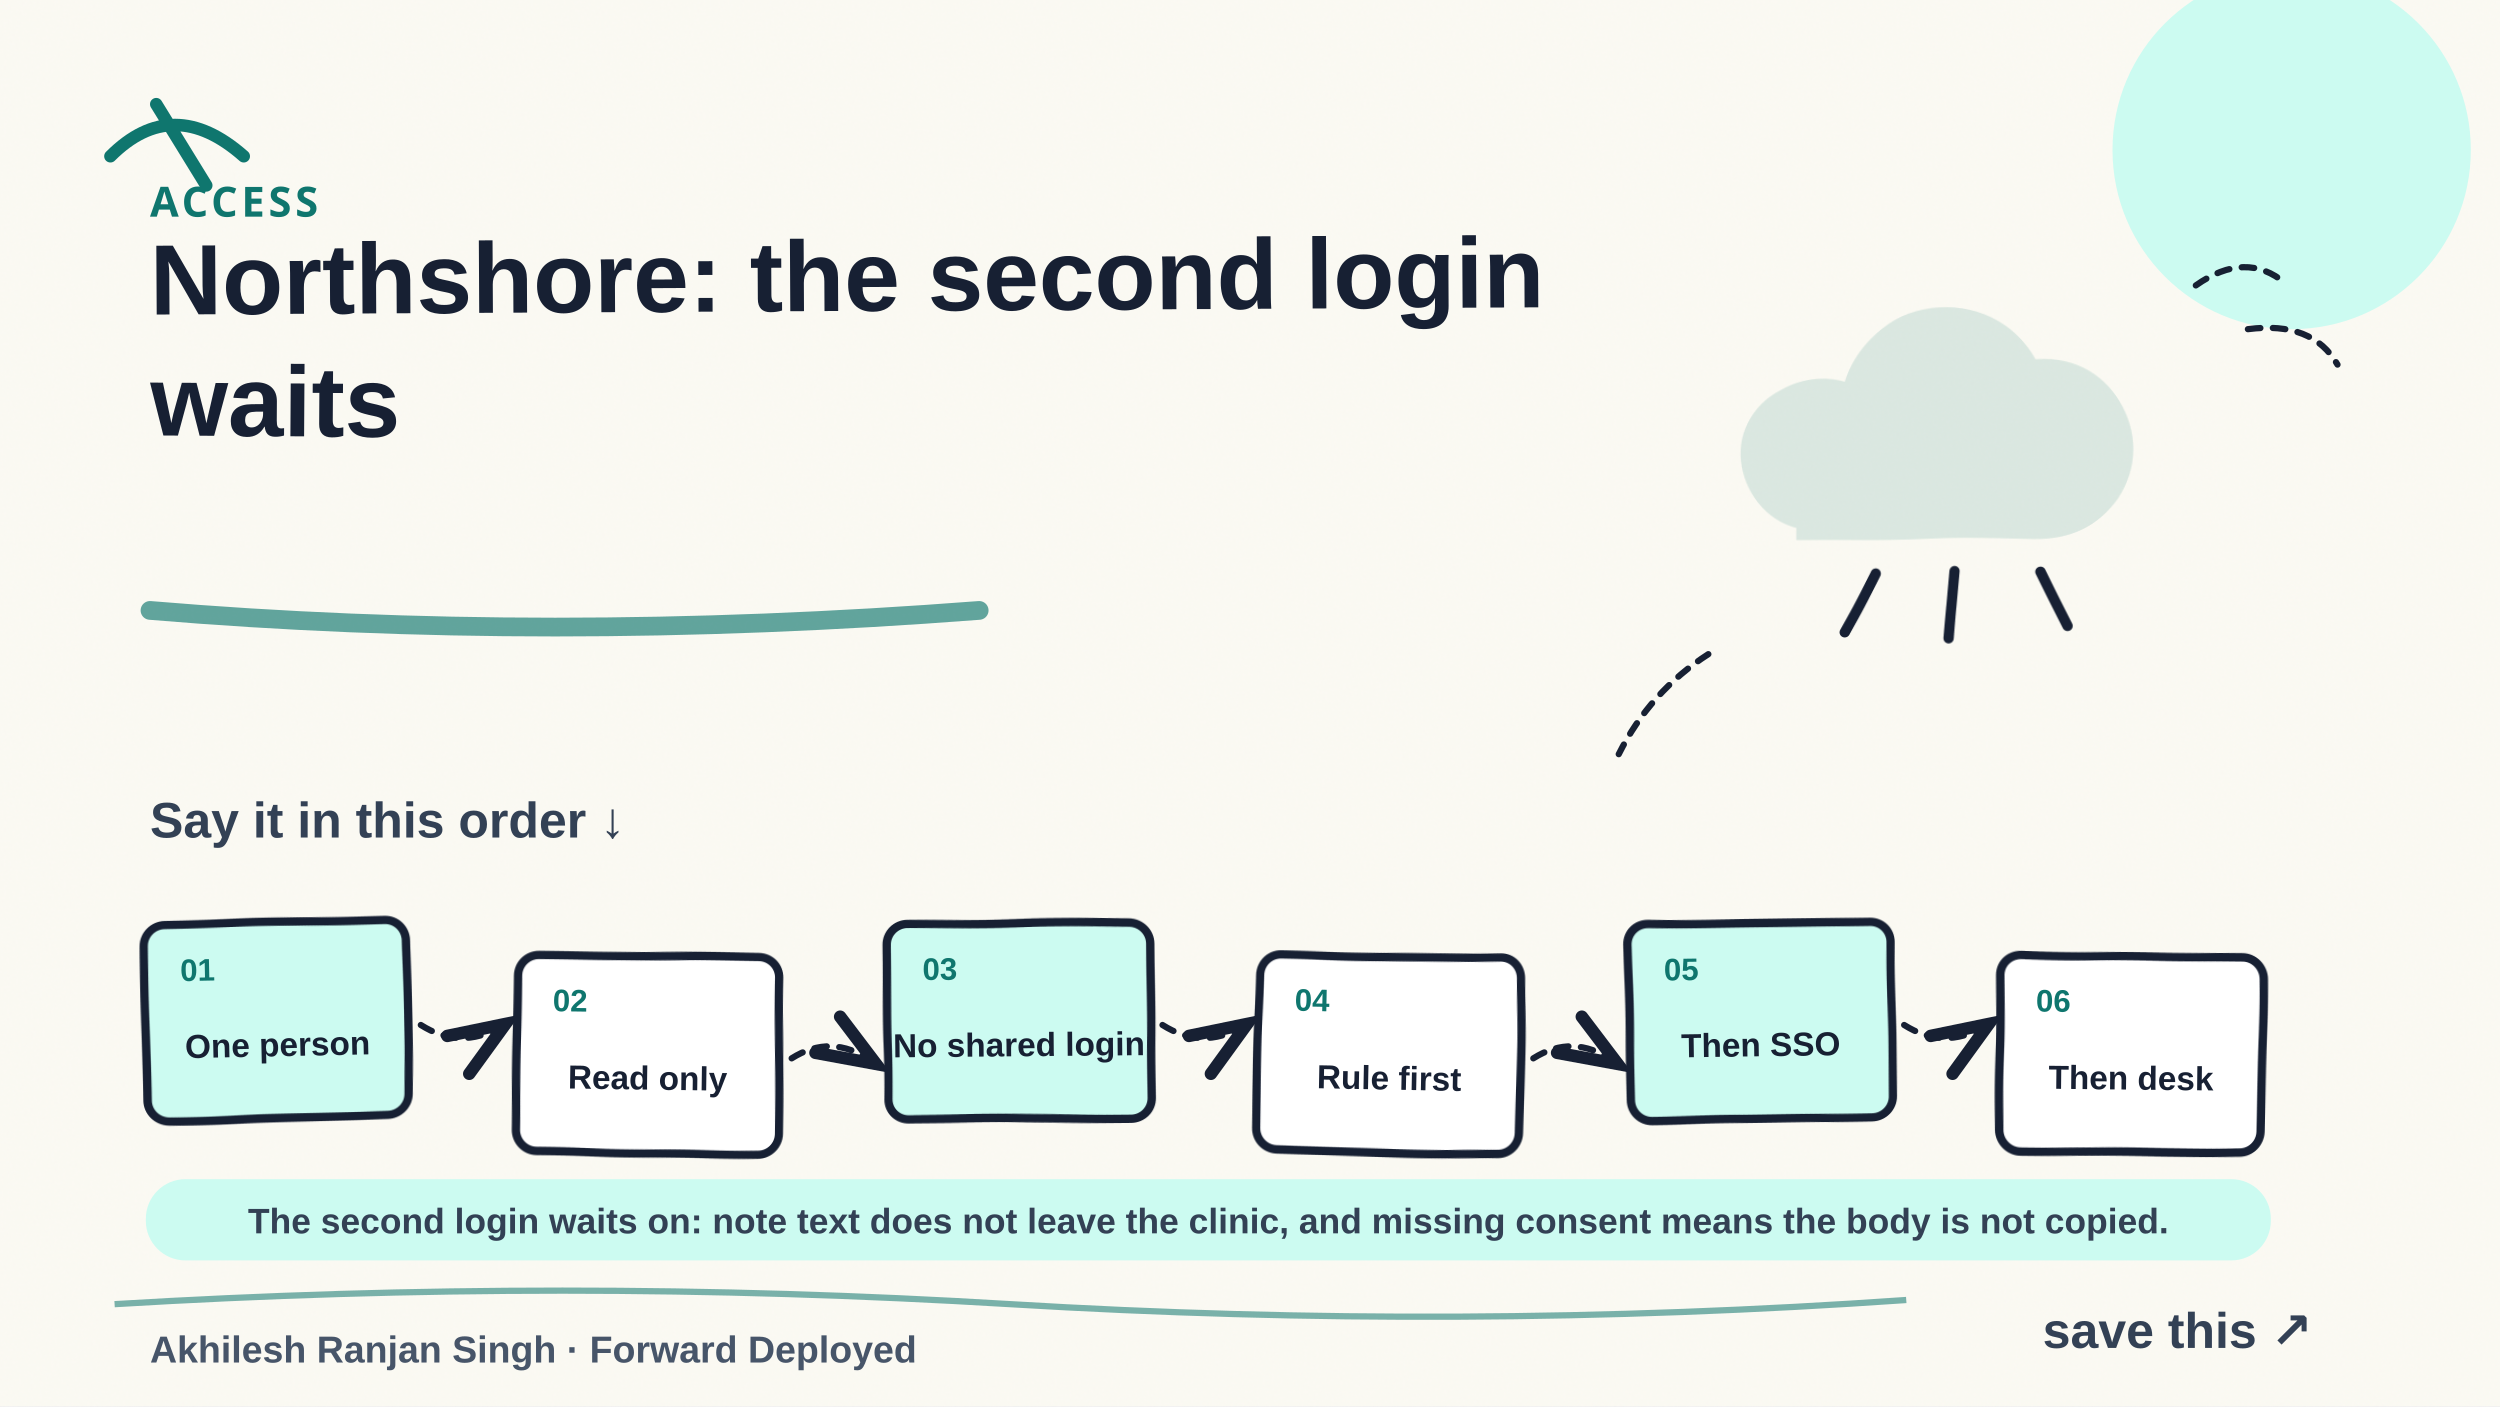
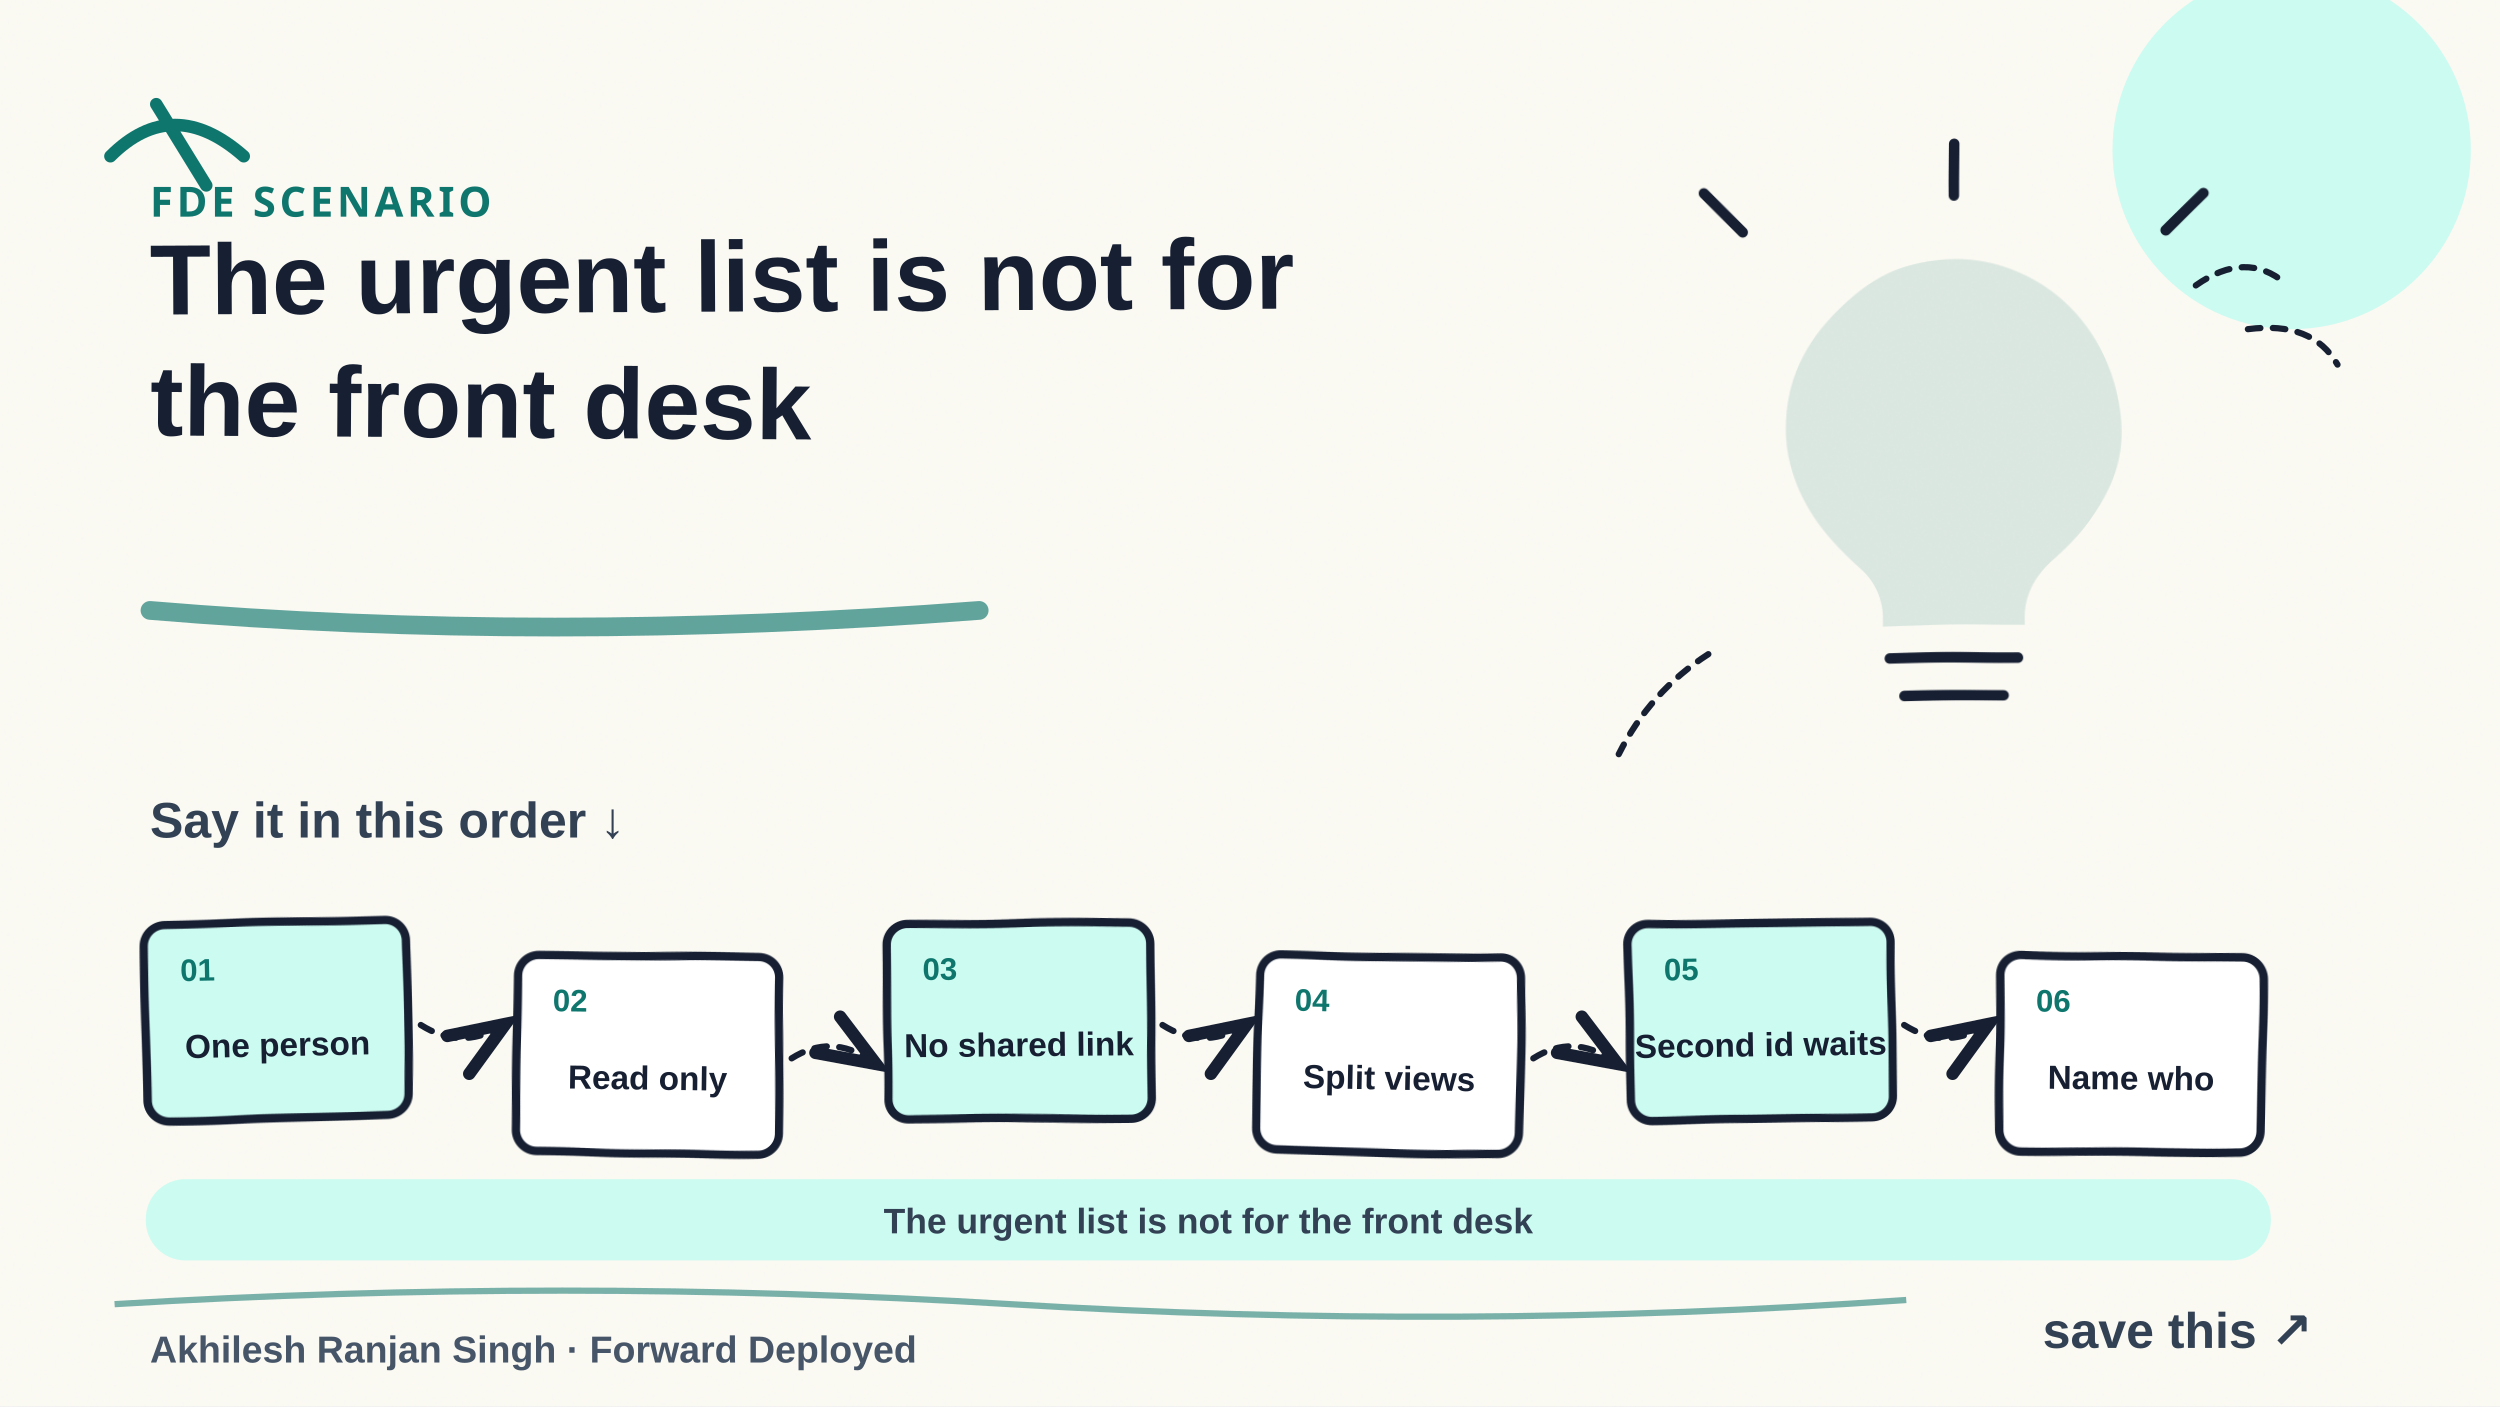
<svg xmlns="http://www.w3.org/2000/svg" width="1200" height="675" viewBox="0 0 1200 675">
  <defs>
    <filter id="paper">
      <feTurbulence type="fractalNoise" baseFrequency=".7" numOctaves="3" seed="8" />
      <feBlend in="SourceGraphic" mode="multiply" />
    </filter>
    <filter id="wobble">
      <feTurbulence type="fractalNoise" baseFrequency=".012" numOctaves="2" seed="4" result="warp" />
      <feDisplacementMap in="SourceGraphic" in2="warp" scale="3" />
    </filter>
    <marker id="arrow" markerWidth="12" markerHeight="12" refX="9" refY="4" orient="auto">
      <path d="M1 1L10 4 1 8" fill="none" stroke="#172033" stroke-width="2" stroke-linecap="round" />
    </marker>
    <style>.ink{fill:none;stroke:#172033;stroke-width:7;stroke-linecap:round;stroke-linejoin:round}.thin{stroke-width:5}.eyebrow{font-family:"Comic Sans MS","Chalkboard SE",sans-serif;font-size:20px;font-weight:700;fill:#0f766e;letter-spacing:1.8px}.title{font-family:"Arial Rounded MT Bold","Trebuchet MS",Arial,sans-serif;font-size:48px;font-weight:900;fill:#172033}.note{font-family:"Comic Sans MS","Chalkboard SE",Arial,sans-serif;font-size:24px;font-weight:700;fill:#334155}.detail{font-family:"Comic Sans MS","Chalkboard SE",Arial,sans-serif;font-size:17px;font-weight:700;fill:#334155}.card{stroke:#172033;stroke-width:4;filter:url(#wobble)}.step{font-family:"Comic Sans MS",Arial,sans-serif;font-size:15px;font-weight:700;fill:#0f766e}.cardText{font-family:"Arial Rounded MT Bold","Trebuchet MS",Arial,sans-serif;font-size:16px;font-weight:800;fill:#172033}.scribble{fill:none;stroke:#172033;stroke-width:3;stroke-linecap:round;stroke-dasharray:6 6}.footer{font-family:"Comic Sans MS","Chalkboard SE",Arial,sans-serif;font-size:18px;font-weight:700;fill:#475569}</style>
  </defs>
  <rect width="1200" height="675" fill="#fffdf6" />
  <g opacity=".03" filter="url(#paper)">
    <rect width="1200" height="675" fill="#64748b" />
  </g>
  <circle cx="1100" cy="72" r="86" fill="#ccfbf1" />
  <path d="M53 75q30-30 64 0m-42-25 24 39" fill="none" stroke="#0f766e" stroke-width="6" stroke-linecap="round" />
-   <text x="72" y="104" class="eyebrow">ACCESS</text>
-   <text x="72" y="151" class="title" transform="rotate(-0.3 72 151)">Northshore: the second login</text>
-   <text x="72" y="209" class="title" transform="rotate(0.35 72 209)">waits</text>
+   <text x="72" y="104" class="eyebrow">FDE SCENARIO</text>
+   <text x="72" y="151" class="title" transform="rotate(-0.3 72 151)">The urgent list is not for</text>
+   <text x="72" y="209" class="title" transform="rotate(0.35 72 209)">the front desk</text>
  <path d="M72 293q190 16 398 0" fill="none" stroke="#0f766e" stroke-width="9" stroke-linecap="round" opacity=".65" />
  <g filter="url(#wobble)">
-     <path d="M866 250c-29-5-36-45-9-59 10-6 21-7 31-3 8-43 69-49 87-11 35-6 55 32 38 60-8 12-20 18-37 18H866z" fill="#0f766e" opacity=".14" stroke="#0f766e" stroke-width="8" />
-     <path d="M900 275l-15 28m54-28-3 32m44-32 13 26" class="ink thin" />
+     <path d="M938 128c-44 0-77 36-77 78 0 28 15 47 34 64 8 7 12 17 12 27h62c0-11 5-21 13-29 18-17 32-35 32-62 0-44-34-78-76-78z" fill="#0f766e" opacity=".14" stroke="#0f766e" stroke-width="7" />
+     <path d="M907 316h62m-55 18h48M938 94V69m-102 42-18-18m222 18 18-18" class="ink thin" />
  </g>
  <path d="M1054 137q24-17 43-1m-18 22q31-4 43 17M820 314q-28 18-43 48" class="scribble" />
  <text x="72" y="402" class="note">Say it in this order ↓</text>
  <g transform="rotate(-1.2 133 490)">
    <rect x="70" y="443" width="126" height="94" rx="10" fill="#ccfbf1" class="card" />
    <text x="87" y="470" class="step">01</text>
    <text x="133" y="507" class="cardText" text-anchor="middle">One person</text>
  </g>
  <path d="M202 492q19 12 38 1" class="scribble" marker-end="url(#arrow)" />
  <g transform="rotate(0.8 311 506)">
    <rect x="248" y="459" width="126" height="94" rx="10" fill="#fff" class="card" />
    <text x="265" y="486" class="step">02</text>
    <text x="311" y="523" class="cardText" text-anchor="middle">Read only</text>
  </g>
  <path d="M380 508q19 -12 38 1" class="scribble" marker-end="url(#arrow)" />
  <g transform="rotate(-0.5 489 490)">
    <rect x="426" y="443" width="126" height="94" rx="10" fill="#ccfbf1" class="card" />
    <text x="443" y="470" class="step">03</text>
-     <text x="489" y="507" class="cardText" text-anchor="middle">No shared login</text>
+     <text x="489" y="507" class="cardText" text-anchor="middle">No shared link</text>
  </g>
  <path d="M558 492q19 12 38 1" class="scribble" marker-end="url(#arrow)" />
  <g transform="rotate(1.1 667 506)">
    <rect x="604" y="459" width="126" height="94" rx="10" fill="#fff" class="card" />
    <text x="621" y="486" class="step">04</text>
-     <text x="667" y="523" class="cardText" text-anchor="middle">Rule first</text>
+     <text x="667" y="523" class="cardText" text-anchor="middle">Split views</text>
  </g>
  <path d="M736 508q19 -12 38 1" class="scribble" marker-end="url(#arrow)" />
  <g transform="rotate(-0.8 845 490)">
    <rect x="782" y="443" width="126" height="94" rx="10" fill="#ccfbf1" class="card" />
    <text x="799" y="470" class="step">05</text>
-     <text x="845" y="507" class="cardText" text-anchor="middle">Then SSO</text>
+     <text x="845" y="507" class="cardText" text-anchor="middle">Second id waits</text>
  </g>
  <path d="M914 492q19 12 38 1" class="scribble" marker-end="url(#arrow)" />
  <g transform="rotate(0.6 1023 506)">
    <rect x="960" y="459" width="126" height="94" rx="10" fill="#fff" class="card" />
    <text x="977" y="486" class="step">06</text>
-     <text x="1023" y="523" class="cardText" text-anchor="middle">Then desk</text>
+     <text x="1023" y="523" class="cardText" text-anchor="middle">Name who</text>
  </g>
  <rect x="70" y="566" width="1020" height="39" rx="19" fill="#ccfbf1" />
-   <text x="580" y="592" class="detail" text-anchor="middle">The second login waits on: note text does not leave the clinic, and missing consent means the body is not copied.</text>
+   <text x="580" y="592" class="detail" text-anchor="middle">The urgent list is not for the front desk</text>
  <path d="M55 626q215-13 430 0t430-2" fill="none" stroke="#0f766e" stroke-width="3" opacity=".55" />
  <text x="72" y="654" class="footer">Akhilesh Ranjan Singh  ·  Forward Deployed</text>
  <text x="1110" y="647" class="note" text-anchor="end">save this ↗</text>
</svg>
